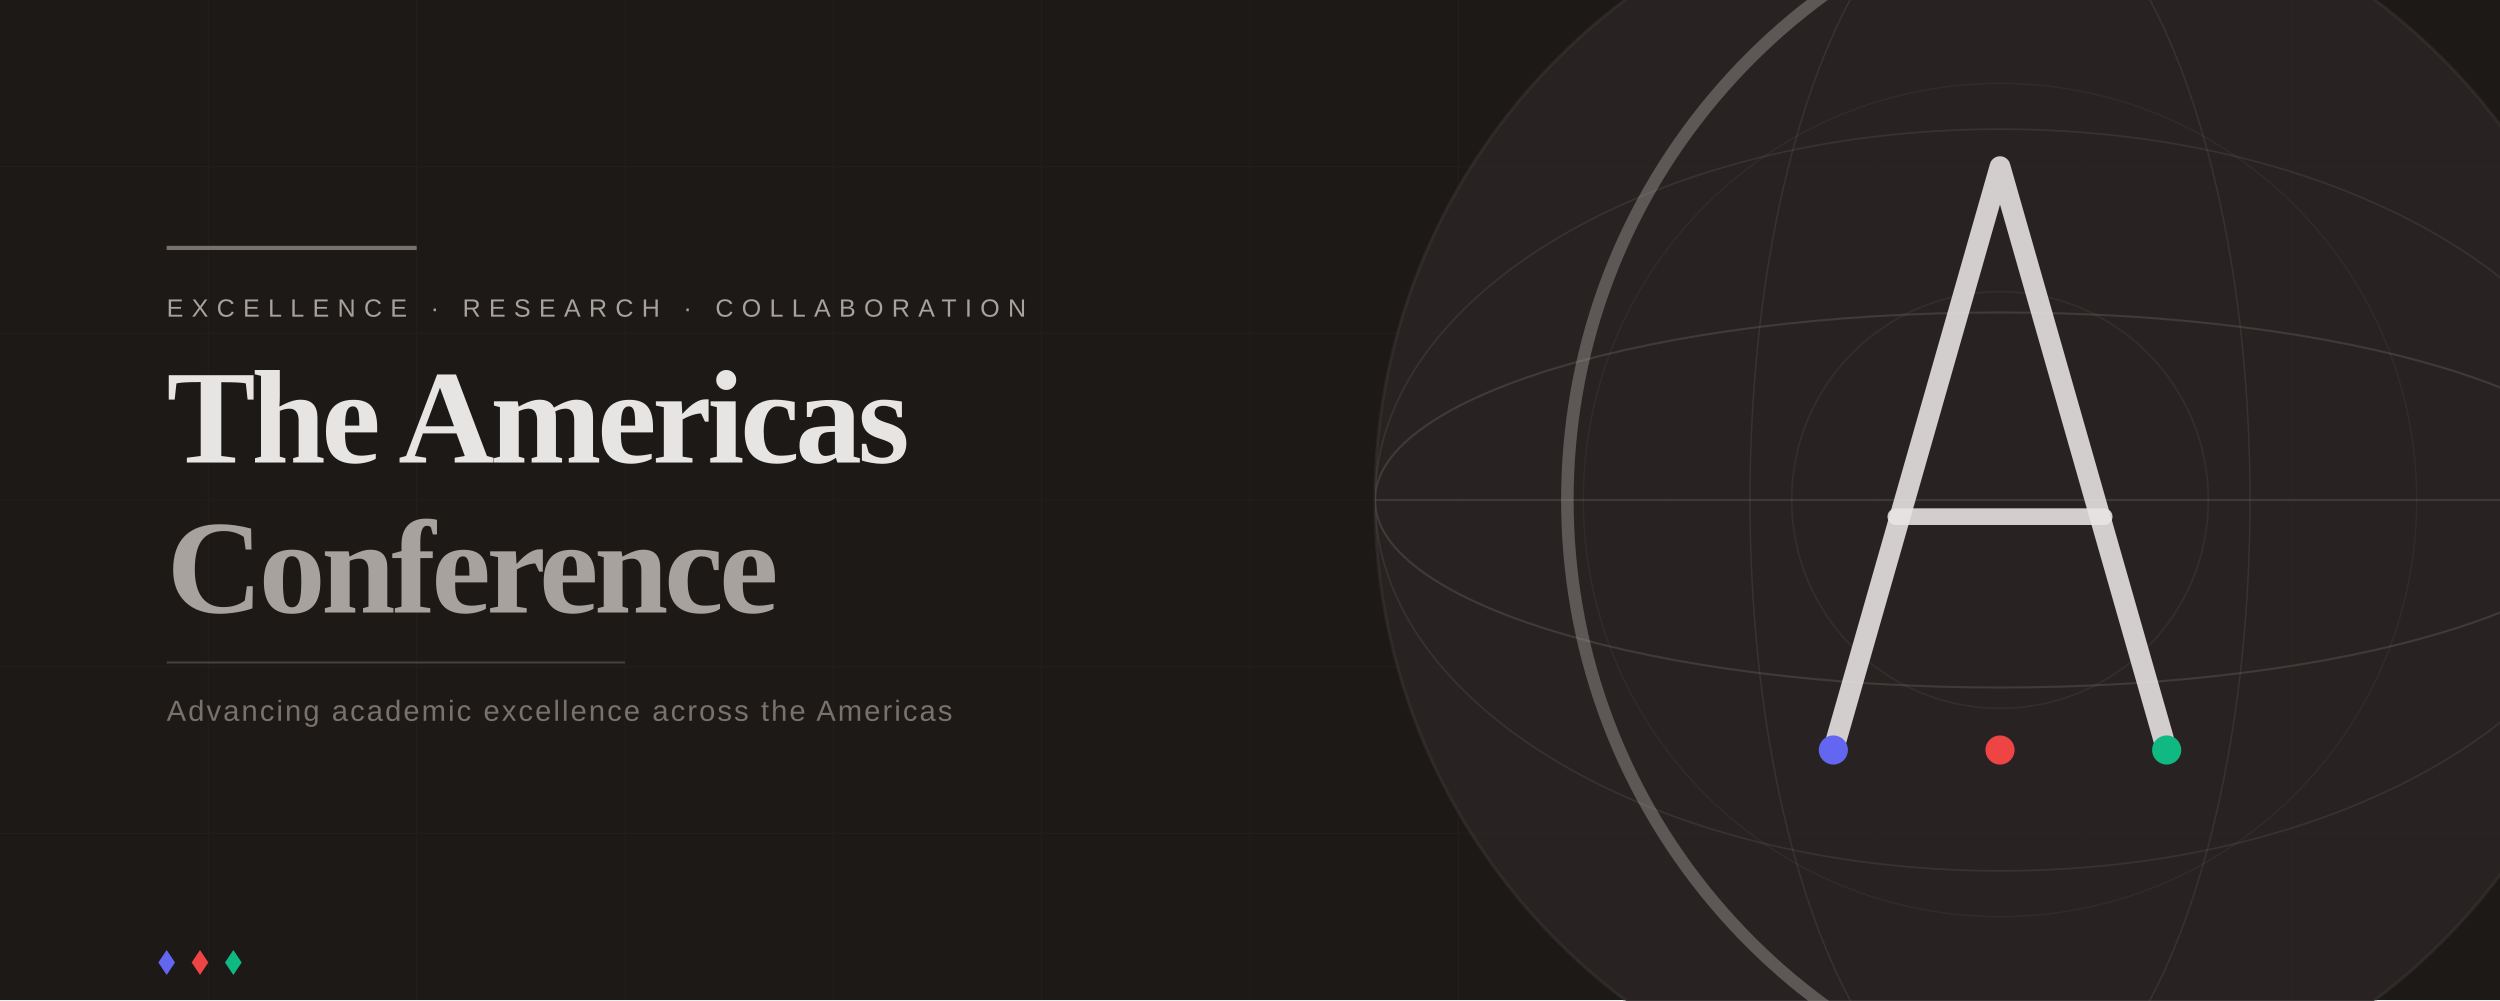
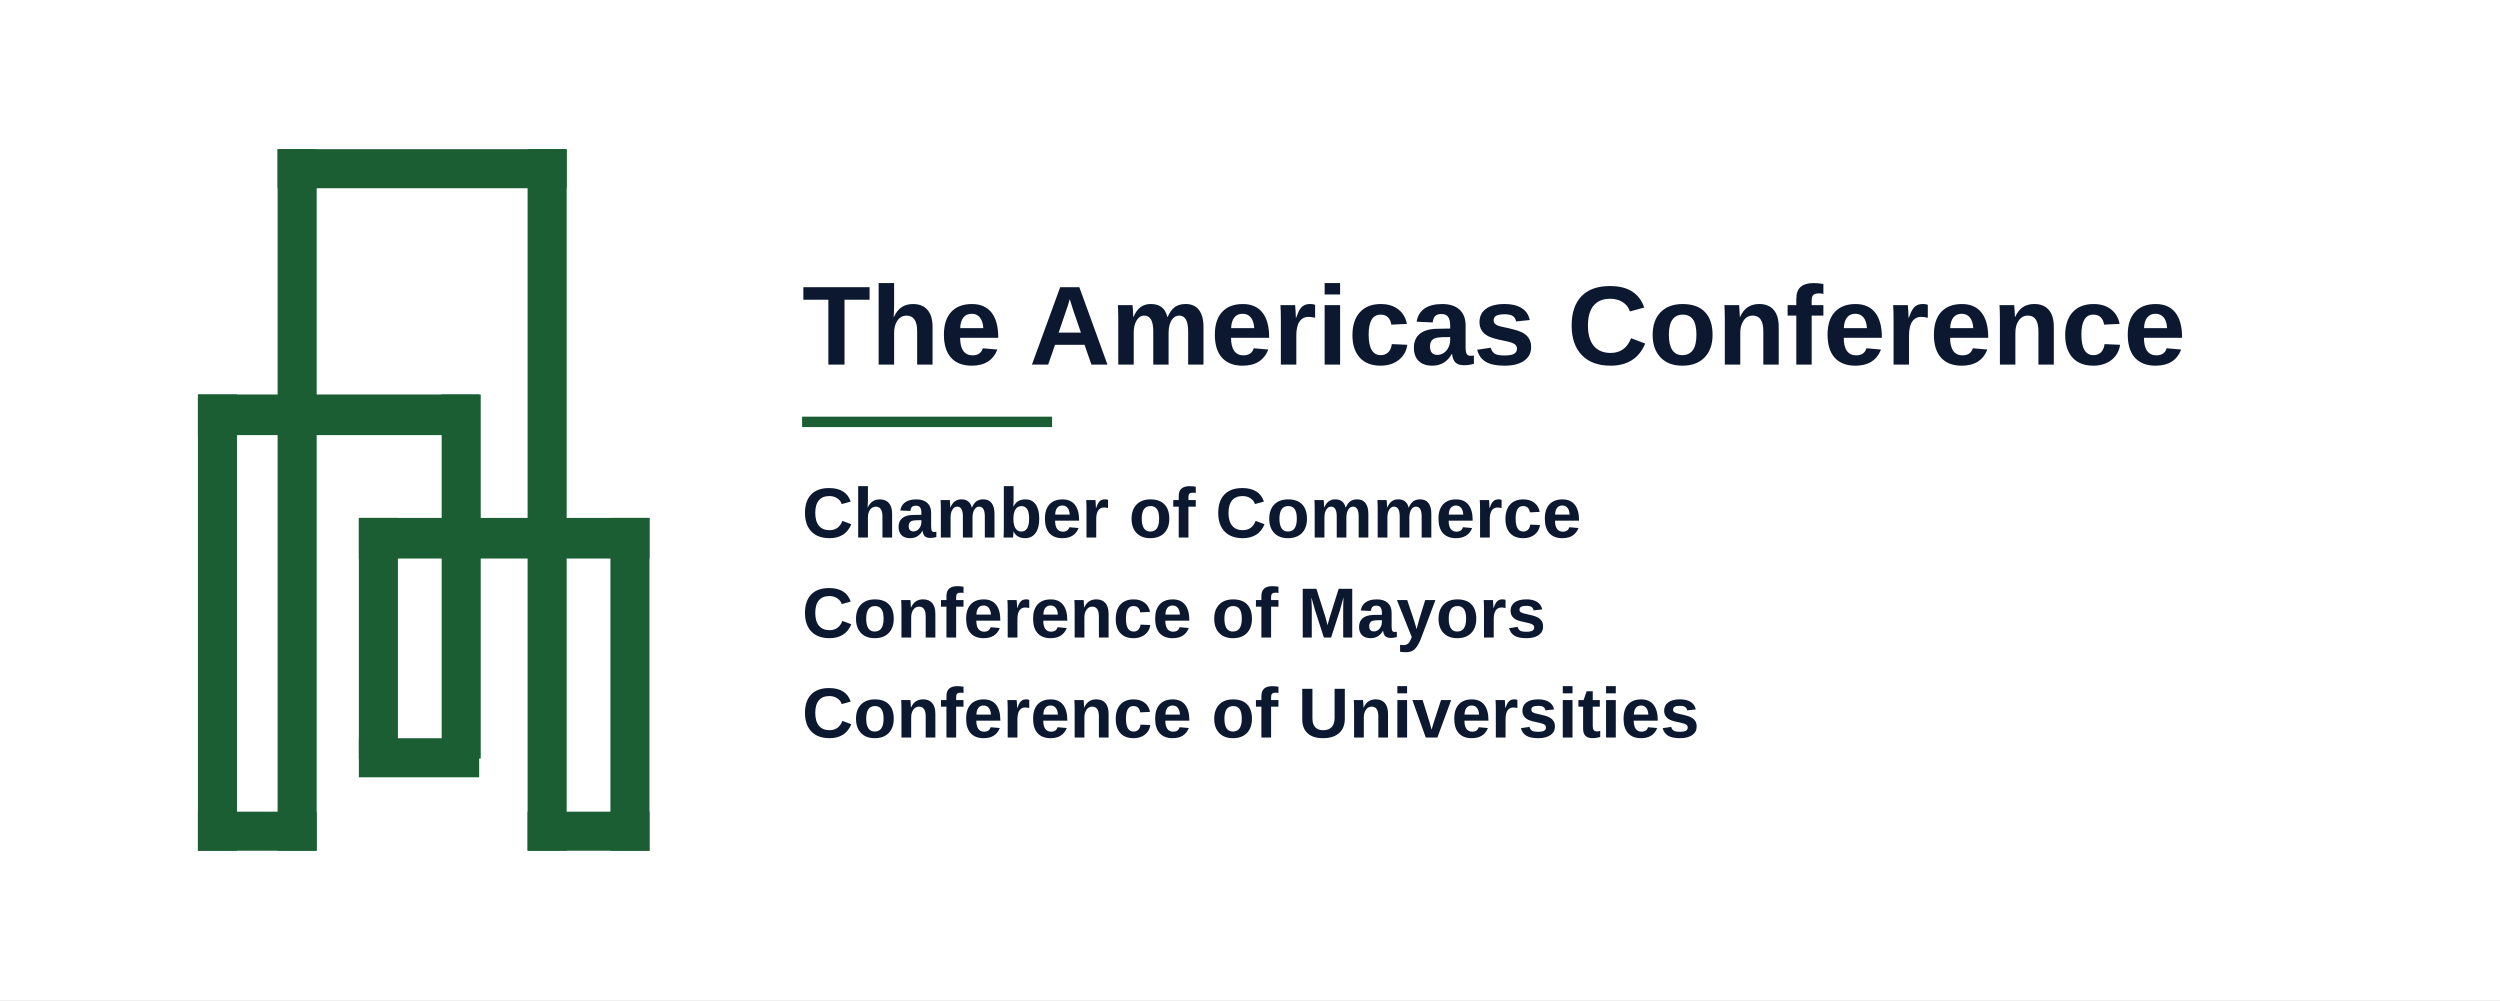
<svg xmlns="http://www.w3.org/2000/svg" width="1200" height="480" viewBox="0 0 1200 480">
-   <defs>
-     <clipPath id="acu-stone-banner-clip">
-       <circle cx="960" cy="240" r="300" />
-     </clipPath>
-   </defs>
-   <rect width="1200" height="480" fill="#1c1917" />
-   <g stroke="#78716c" stroke-width=".5" opacity=".06">
-     <line x1="100" y1="0" x2="100" y2="480" />
-     <line x1="200" y1="0" x2="200" y2="480" />
-     <line x1="300" y1="0" x2="300" y2="480" />
-     <line x1="400" y1="0" x2="400" y2="480" />
-     <line x1="500" y1="0" x2="500" y2="480" />
-     <line x1="600" y1="0" x2="600" y2="480" />
-     <line x1="700" y1="0" x2="700" y2="480" />
-     <line x1="800" y1="0" x2="800" y2="480" />
-     <line x1="900" y1="0" x2="900" y2="480" />
-     <line x1="1000" y1="0" x2="1000" y2="480" />
-     <line x1="1100" y1="0" x2="1100" y2="480" />
-     <line x1="0" y1="80" x2="1200" y2="80" />
-     <line x1="0" y1="160" x2="1200" y2="160" />
-     <line x1="0" y1="240" x2="1200" y2="240" />
-     <line x1="0" y1="320" x2="1200" y2="320" />
-     <line x1="0" y1="400" x2="1200" y2="400" />
+   <path fill="#fff" d="M0 0h1200v480H0z" />
+   <g fill="#1b5e34">
+     <path d="M133.25 71.6H272v18.75H133.25z" />
+     <path d="M133.25 71.6H152v336.75h-18.75zm120 0H272v336.75h-18.75z" />
+     <path d="M95 189.35h135v19.5H95z" />
+     <path d="M95 189.35h18.75v219H95zm117 0h18.75V364.1H212z" />
+     <path d="M172.25 248.6h139.5v19.5h-139.5z" />
+     <path d="M172.25 248.6H191v115.5h-18.75zm120.75 0h18.75v159.75H293z" />
+     <path d="M172.25 354.35H230v18.75h-57.75zM95 389.6h57v18.75H95zm158.25 0h58.5v18.75h-58.5z" />
  </g>
-   <circle cx="960" cy="240" r="300" fill="#292524" opacity=".9" />
-   <g fill="none" stroke="#78716c" clip-path="url(#acu-stone-banner-clip)">
-     <ellipse cx="960" cy="240" stroke-width="1" rx="300" ry="90" opacity=".3" />
-     <ellipse cx="960" cy="240" stroke-width=".8" rx="300" ry="178" opacity=".2" />
-     <line x1="660" y1="240" x2="1260" y2="240" stroke-width="1" opacity=".28" />
-     <ellipse cx="960" cy="240" stroke-width=".7" rx="120" ry="300" opacity=".2" />
-     <circle cx="960" cy="240" r="100" stroke-width=".8" opacity=".14" />
-     <circle cx="960" cy="240" r="200" stroke-width=".6" opacity=".12" />
-   </g>
-   <g stroke="#e7e5e4" stroke-linecap="round" clip-path="url(#acu-stone-banner-clip)">
-     <path stroke-width="10" d="M960 80 880 360m80-280 80 280" opacity=".88" />
-     <path stroke-width="8" d="M910 248h100" opacity=".88" />
-   </g>
-   <circle cx="880" cy="360" r="7" fill="#6366f1" />
-   <circle cx="960" cy="360" r="7" fill="#ef4444" />
-   <circle cx="1040" cy="360" r="7" fill="#10b981" />
-   <path fill="none" stroke="#a8a29e" stroke-linecap="round" stroke-width="6" d="M1202 -20a300 300 0 1 0 0 520" opacity=".42" />
-   <circle cx="960" cy="240" r="300" fill="none" stroke="#44403c" stroke-width="1.5" opacity=".35" />
-   <rect x="80" y="118" width="120" height="2" fill="#78716c" />
-   <text x="80" y="152" font-family="'Helvetica Neue',Arial,sans-serif" font-size="12" letter-spacing="4" fill="#a8a29e">EXCELLENCE · RESEARCH · COLLABORATION</text>
-   <text x="80" y="222" font-family="Georgia,'Times New Roman',serif" font-size="64" font-weight="700" letter-spacing="-2" fill="#e7e5e4">The Americas</text>
-   <text x="80" y="294" font-family="Georgia,'Times New Roman',serif" font-size="64" font-weight="700" letter-spacing="-2" fill="#a8a29e">Conference</text>
-   <line x1="80" y1="318" x2="300" y2="318" stroke="#44403c" stroke-width="1" />
-   <text x="80" y="346" font-family="'Helvetica Neue',Arial,sans-serif" font-size="14" letter-spacing="1" fill="#78716c">Advancing academic excellence across the Americas</text>
-   <path fill="#6366f1" d="m80 456 4 6-4 6-4-6Z" />
-   <path fill="#ef4444" d="m96 456 4 6-4 6-4-6Z" />
-   <path fill="#10b981" d="m112 456 4 6-4 6-4-6Z" />
+   <text x="385" y="175" fill="#0b1830" font-family="'Poppins', 'Segoe UI', Arial, sans-serif" font-size="54" font-weight="700" text-anchor="start">
+         The Americas Conference
+     </text>
+   <path fill="#1b5e34" d="M385 200h120v5H385z" />
+   <text x="385" y="258" fill="#0b1830" font-family="'Poppins', 'Segoe UI', Arial, sans-serif" font-size="34" font-weight="600" text-anchor="start">
+         Chamber of Commerce
+     </text>
+   <text x="385" y="306" fill="#0b1830" font-family="'Poppins', 'Segoe UI', Arial, sans-serif" font-size="34" font-weight="600" text-anchor="start">
+         Conference of Mayors
+     </text>
+   <text x="385" y="354" fill="#0b1830" font-family="'Poppins', 'Segoe UI', Arial, sans-serif" font-size="34" font-weight="600" text-anchor="start">
+         Conference of Universities
+     </text>
</svg>
